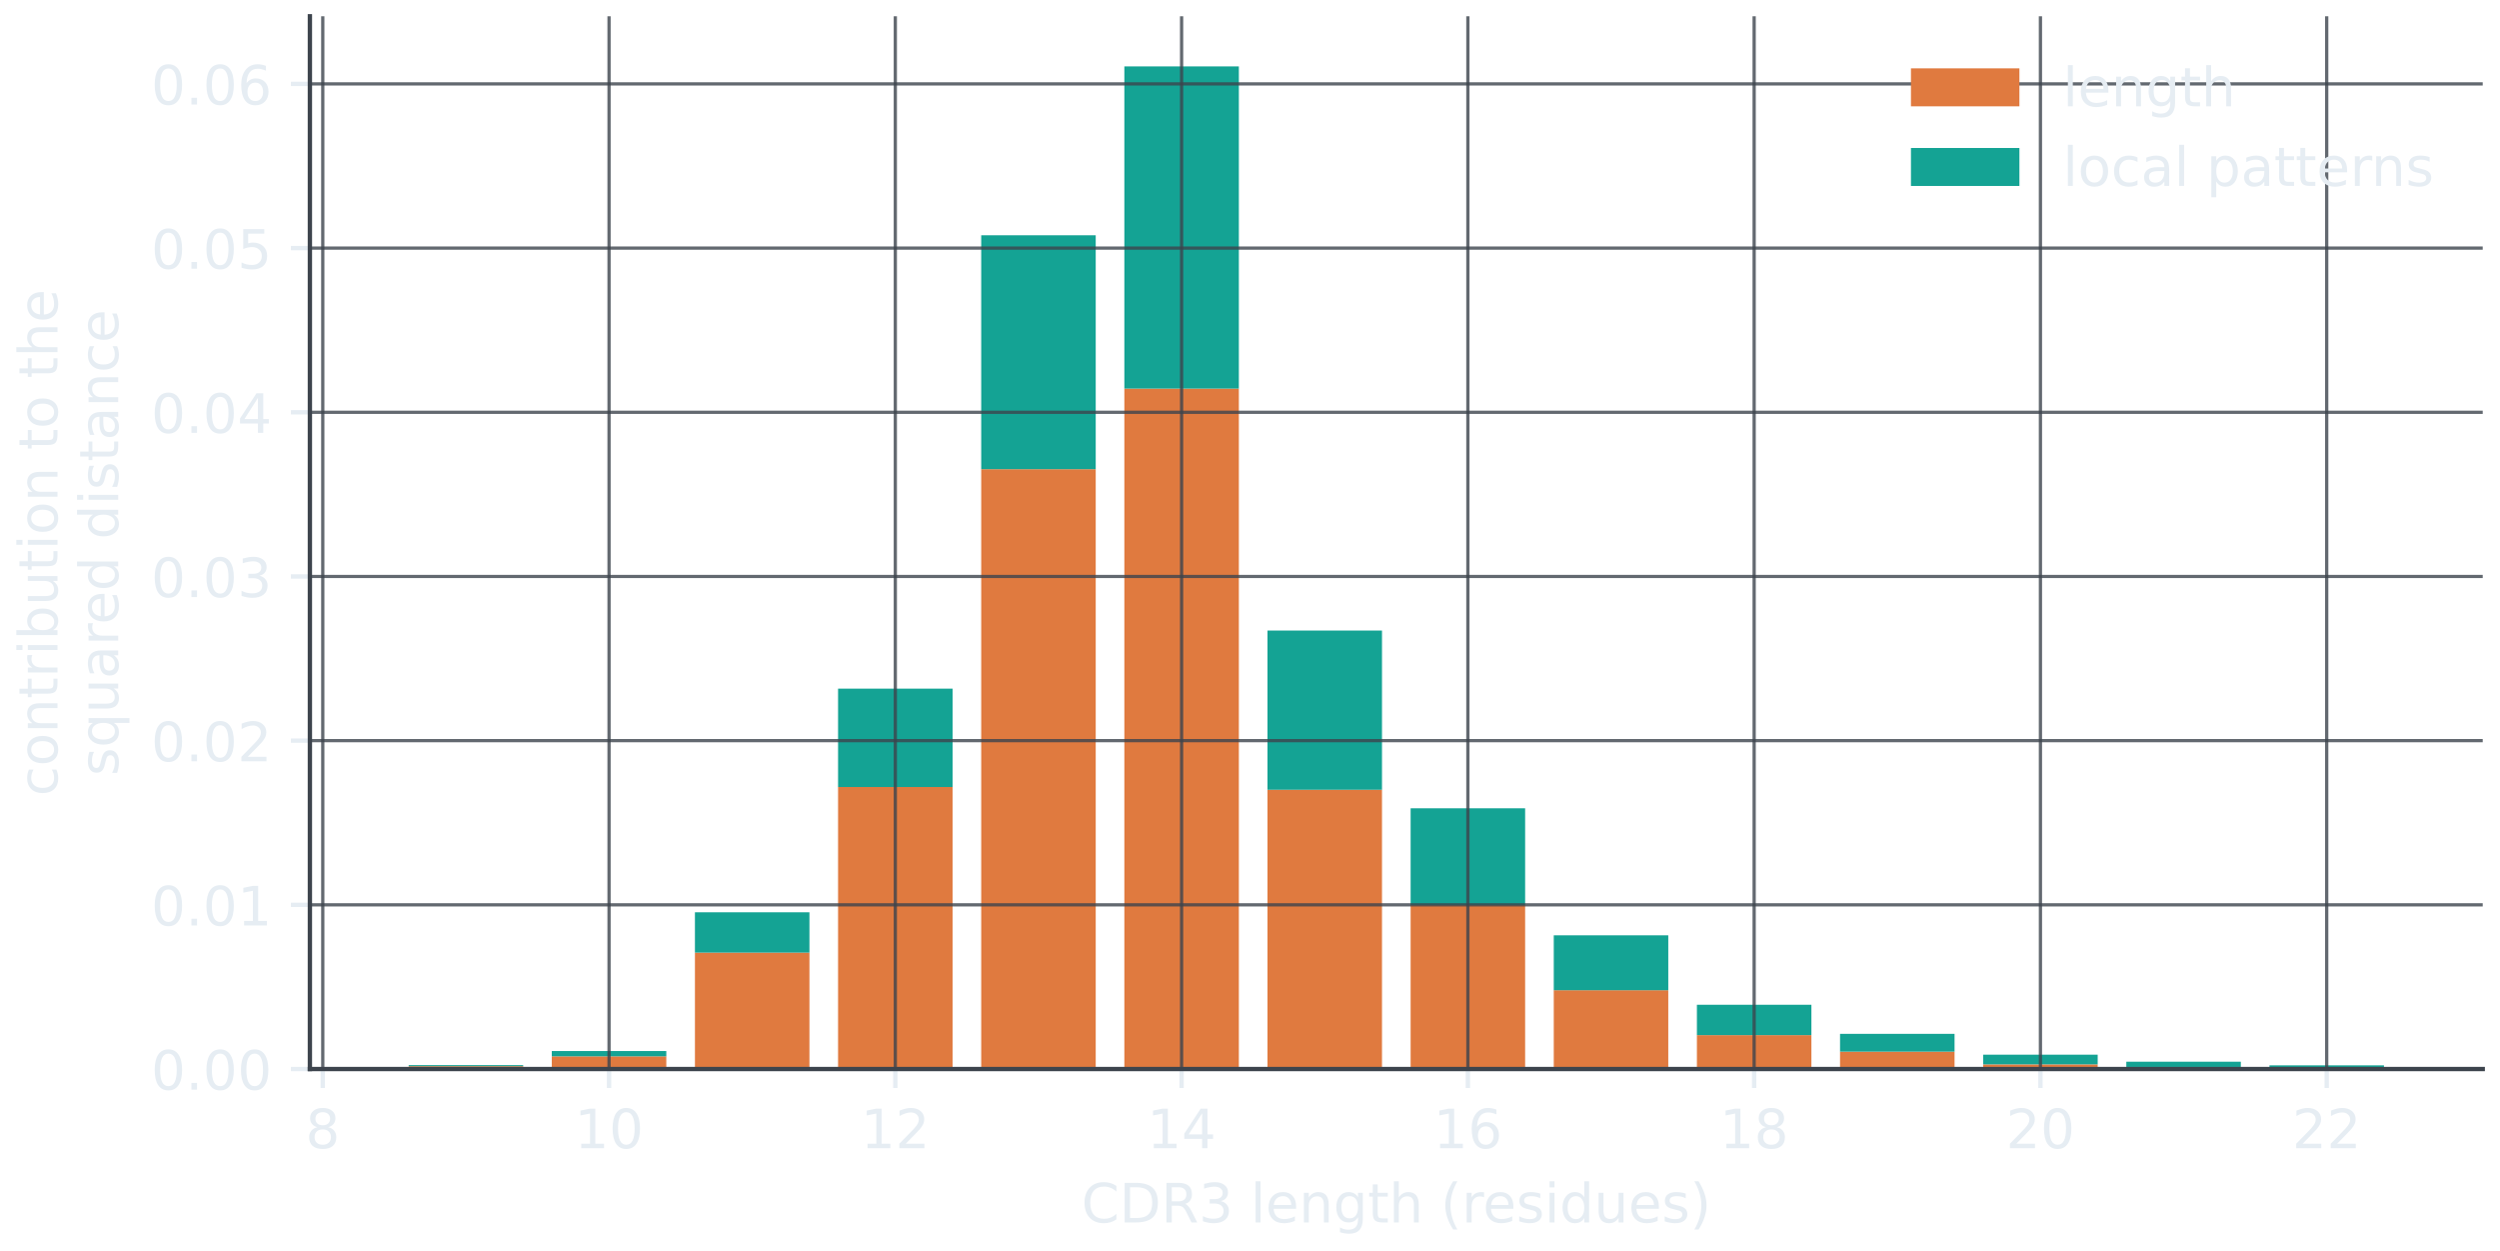
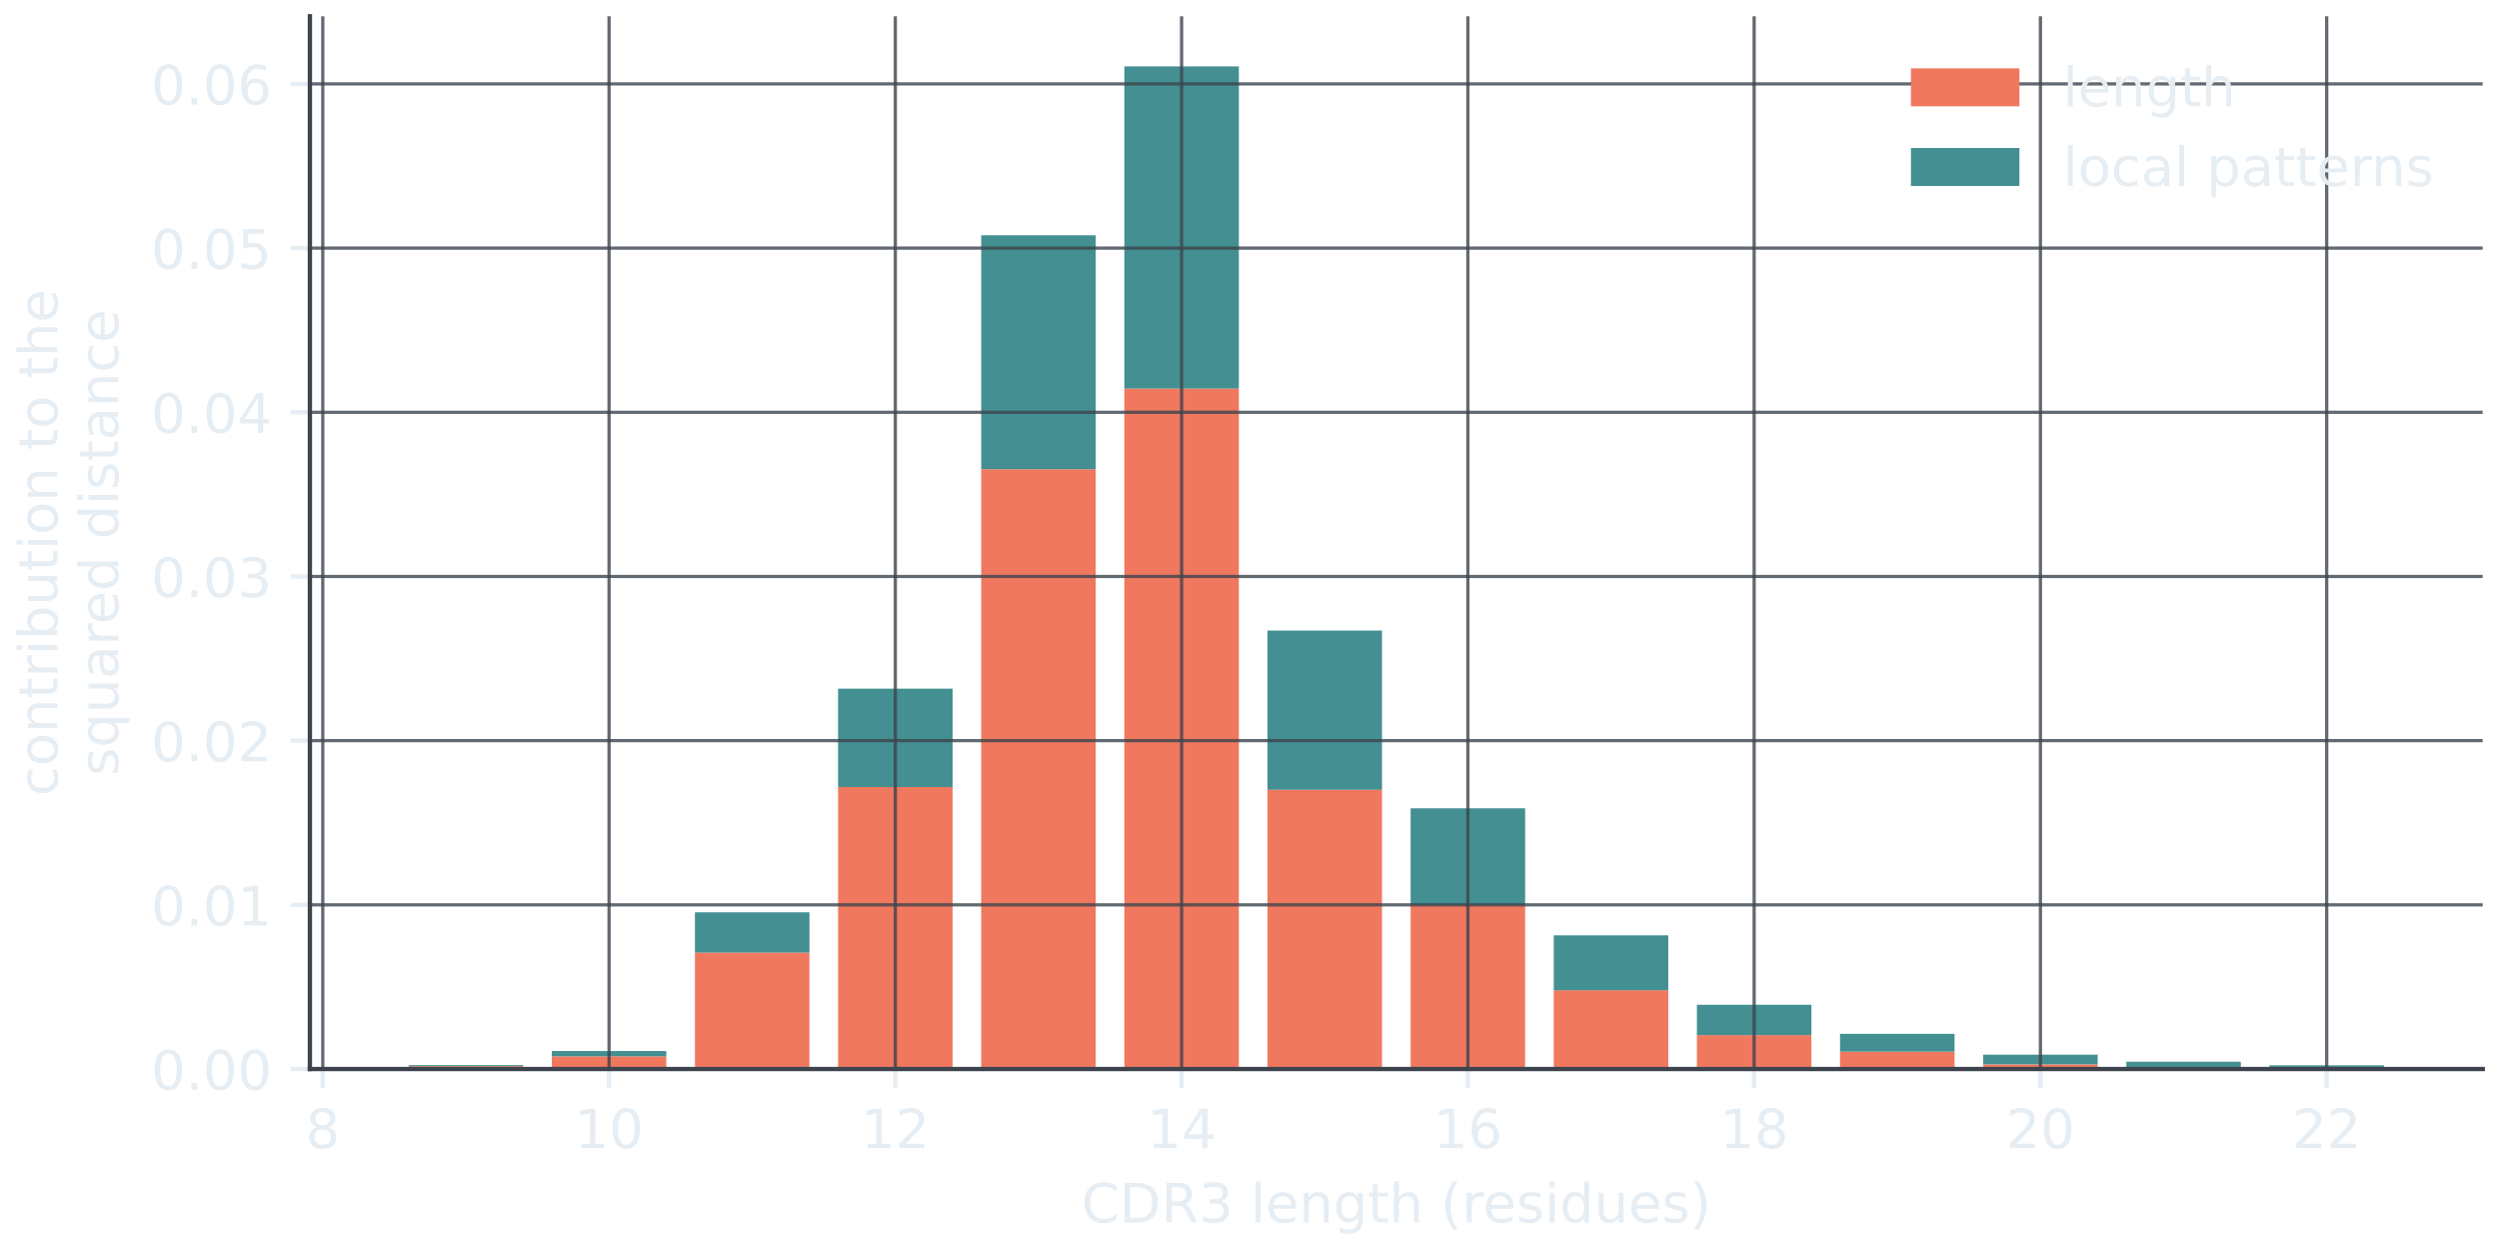
<svg xmlns="http://www.w3.org/2000/svg" xmlns:xlink="http://www.w3.org/1999/xlink" width="460.8pt" height="230.4pt" viewBox="0 0 460.8 230.4" version="1.1">
  <defs>
    <style type="text/css">*{stroke-linejoin: round; stroke-linecap: butt}</style>
  </defs>
  <g id="figure_1">
    <g id="patch_1">
      <path d="M 0 230.4  L 460.8 230.4  L 460.8 0  L 0 0  L 0 230.4  z " style="fill: none; opacity: 0" />
    </g>
    <g id="axes_1">
      <g id="patch_2">
        <path d="M 57.142 197.044  L 457.8 197.044  L 457.8 3  L 57.142 3  L 57.142 197.044  z " style="fill: none" />
      </g>
      <g id="patch_3">
-         <path d="M 75.354 197.044  L 96.469 197.044  L 96.469 196.521  L 75.354 196.521  z " clip-path="url(#p6d69439e1b)" style="fill: #e07a3f" />
+         <path d="M 75.354 197.044  L 96.469 197.044  L 96.469 196.521  L 75.354 196.521  z " clip-path="url(#p6d69439e1b)" style="fill: #ef785f" />
      </g>
      <g id="patch_4">
-         <path d="M 101.747 197.044  L 122.862 197.044  L 122.862 194.703  L 101.747 194.703  z " clip-path="url(#p6d69439e1b)" style="fill: #e07a3f" />
+         <path d="M 101.747 197.044  L 122.862 197.044  L 122.862 194.703  L 101.747 194.703  z " clip-path="url(#p6d69439e1b)" style="fill: #ef785f" />
      </g>
      <g id="patch_5">
-         <path d="M 128.141 197.044  L 149.256 197.044  L 149.256 175.585  L 128.141 175.585  z " clip-path="url(#p6d69439e1b)" style="fill: #e07a3f" />
+         <path d="M 128.141 197.044  L 149.256 197.044  L 149.256 175.585  L 128.141 175.585  z " clip-path="url(#p6d69439e1b)" style="fill: #ef785f" />
      </g>
      <g id="patch_6">
-         <path d="M 154.535 197.044  L 175.65 197.044  L 175.65 145.063  L 154.535 145.063  z " clip-path="url(#p6d69439e1b)" style="fill: #e07a3f" />
+         <path d="M 154.535 197.044  L 175.65 197.044  L 175.65 145.063  L 154.535 145.063  z " clip-path="url(#p6d69439e1b)" style="fill: #ef785f" />
      </g>
      <g id="patch_7">
-         <path d="M 180.929 197.044  L 202.044 197.044  L 202.044 86.477  L 180.929 86.477  z " clip-path="url(#p6d69439e1b)" style="fill: #e07a3f" />
+         <path d="M 180.929 197.044  L 202.044 197.044  L 202.044 86.477  L 180.929 86.477  z " clip-path="url(#p6d69439e1b)" style="fill: #ef785f" />
      </g>
      <g id="patch_8">
-         <path d="M 207.323 197.044  L 228.438 197.044  L 228.438 71.626  L 207.323 71.626  z " clip-path="url(#p6d69439e1b)" style="fill: #e07a3f" />
+         <path d="M 207.323 197.044  L 228.438 197.044  L 228.438 71.626  L 207.323 71.626  z " clip-path="url(#p6d69439e1b)" style="fill: #ef785f" />
      </g>
      <g id="patch_9">
-         <path d="M 233.716 197.044  L 254.831 197.044  L 254.831 145.566  L 233.716 145.566  z " clip-path="url(#p6d69439e1b)" style="fill: #e07a3f" />
+         <path d="M 233.716 197.044  L 254.831 197.044  L 254.831 145.566  L 233.716 145.566  z " clip-path="url(#p6d69439e1b)" style="fill: #ef785f" />
      </g>
      <g id="patch_10">
-         <path d="M 260.11 197.044  L 281.225 197.044  L 281.225 166.818  L 260.11 166.818  z " clip-path="url(#p6d69439e1b)" style="fill: #e07a3f" />
+         <path d="M 260.11 197.044  L 281.225 197.044  L 281.225 166.818  L 260.11 166.818  z " clip-path="url(#p6d69439e1b)" style="fill: #ef785f" />
      </g>
      <g id="patch_11">
-         <path d="M 286.504 197.044  L 307.619 197.044  L 307.619 182.518  L 286.504 182.518  z " clip-path="url(#p6d69439e1b)" style="fill: #e07a3f" />
+         <path d="M 286.504 197.044  L 307.619 197.044  L 307.619 182.518  L 286.504 182.518  z " clip-path="url(#p6d69439e1b)" style="fill: #ef785f" />
      </g>
      <g id="patch_12">
-         <path d="M 312.898 197.044  L 334.013 197.044  L 334.013 190.793  L 312.898 190.793  z " clip-path="url(#p6d69439e1b)" style="fill: #e07a3f" />
+         <path d="M 312.898 197.044  L 334.013 197.044  L 334.013 190.793  L 312.898 190.793  z " clip-path="url(#p6d69439e1b)" style="fill: #ef785f" />
      </g>
      <g id="patch_13">
-         <path d="M 339.292 197.044  L 360.407 197.044  L 360.407 193.84  L 339.292 193.84  z " clip-path="url(#p6d69439e1b)" style="fill: #e07a3f" />
+         <path d="M 339.292 197.044  L 360.407 197.044  L 360.407 193.84  L 339.292 193.84  z " clip-path="url(#p6d69439e1b)" style="fill: #ef785f" />
      </g>
      <g id="patch_14">
-         <path d="M 365.685 197.044  L 386.8 197.044  L 386.8 196.184  L 365.685 196.184  z " clip-path="url(#p6d69439e1b)" style="fill: #e07a3f" />
+         <path d="M 365.685 197.044  L 386.8 197.044  L 386.8 196.184  L 365.685 196.184  z " clip-path="url(#p6d69439e1b)" style="fill: #ef785f" />
      </g>
      <g id="patch_15">
-         <path d="M 392.079 197.044  L 413.194 197.044  L 413.194 196.666  L 392.079 196.666  z " clip-path="url(#p6d69439e1b)" style="fill: #e07a3f" />
+         <path d="M 392.079 197.044  L 413.194 197.044  L 413.194 196.666  L 392.079 196.666  z " clip-path="url(#p6d69439e1b)" style="fill: #ef785f" />
      </g>
      <g id="patch_16">
-         <path d="M 418.473 197.044  L 439.588 197.044  L 439.588 196.849  L 418.473 196.849  z " clip-path="url(#p6d69439e1b)" style="fill: #e07a3f" />
+         <path d="M 418.473 197.044  L 439.588 197.044  L 439.588 196.849  L 418.473 196.849  z " clip-path="url(#p6d69439e1b)" style="fill: #ef785f" />
      </g>
      <g id="patch_17">
-         <path d="M 75.354 196.521  L 96.469 196.521  L 96.469 196.324  L 75.354 196.324  z " clip-path="url(#p6d69439e1b)" style="fill: #14a394" />
+         <path d="M 75.354 196.521  L 96.469 196.521  L 96.469 196.324  L 75.354 196.324  z " clip-path="url(#p6d69439e1b)" style="fill: #438f91" />
      </g>
      <g id="patch_18">
-         <path d="M 101.747 194.703  L 122.862 194.703  L 122.862 193.727  L 101.747 193.727  z " clip-path="url(#p6d69439e1b)" style="fill: #14a394" />
+         <path d="M 101.747 194.703  L 122.862 194.703  L 122.862 193.727  L 101.747 193.727  z " clip-path="url(#p6d69439e1b)" style="fill: #438f91" />
      </g>
      <g id="patch_19">
-         <path d="M 128.141 175.585  L 149.256 175.585  L 149.256 168.152  L 128.141 168.152  z " clip-path="url(#p6d69439e1b)" style="fill: #14a394" />
+         <path d="M 128.141 175.585  L 149.256 175.585  L 149.256 168.152  L 128.141 168.152  z " clip-path="url(#p6d69439e1b)" style="fill: #438f91" />
      </g>
      <g id="patch_20">
-         <path d="M 154.535 145.063  L 175.65 145.063  L 175.65 126.93  L 154.535 126.93  z " clip-path="url(#p6d69439e1b)" style="fill: #14a394" />
+         <path d="M 154.535 145.063  L 175.65 145.063  L 175.65 126.93  L 154.535 126.93  z " clip-path="url(#p6d69439e1b)" style="fill: #438f91" />
      </g>
      <g id="patch_21">
-         <path d="M 180.929 86.477  L 202.044 86.477  L 202.044 43.366  L 180.929 43.366  z " clip-path="url(#p6d69439e1b)" style="fill: #14a394" />
+         <path d="M 180.929 86.477  L 202.044 86.477  L 202.044 43.366  L 180.929 43.366  z " clip-path="url(#p6d69439e1b)" style="fill: #438f91" />
      </g>
      <g id="patch_22">
-         <path d="M 207.323 71.626  L 228.438 71.626  L 228.438 12.24  L 207.323 12.24  z " clip-path="url(#p6d69439e1b)" style="fill: #14a394" />
+         <path d="M 207.323 71.626  L 228.438 71.626  L 228.438 12.24  L 207.323 12.24  z " clip-path="url(#p6d69439e1b)" style="fill: #438f91" />
      </g>
      <g id="patch_23">
-         <path d="M 233.716 145.566  L 254.831 145.566  L 254.831 116.222  L 233.716 116.222  z " clip-path="url(#p6d69439e1b)" style="fill: #14a394" />
+         <path d="M 233.716 145.566  L 254.831 145.566  L 254.831 116.222  L 233.716 116.222  z " clip-path="url(#p6d69439e1b)" style="fill: #438f91" />
      </g>
      <g id="patch_24">
-         <path d="M 260.11 166.818  L 281.225 166.818  L 281.225 148.984  L 260.11 148.984  z " clip-path="url(#p6d69439e1b)" style="fill: #14a394" />
+         <path d="M 260.11 166.818  L 281.225 166.818  L 281.225 148.984  L 260.11 148.984  z " clip-path="url(#p6d69439e1b)" style="fill: #438f91" />
      </g>
      <g id="patch_25">
-         <path d="M 286.504 182.518  L 307.619 182.518  L 307.619 172.397  L 286.504 172.397  z " clip-path="url(#p6d69439e1b)" style="fill: #14a394" />
+         <path d="M 286.504 182.518  L 307.619 182.518  L 307.619 172.397  L 286.504 172.397  z " clip-path="url(#p6d69439e1b)" style="fill: #438f91" />
      </g>
      <g id="patch_26">
-         <path d="M 312.898 190.793  L 334.013 190.793  L 334.013 185.197  L 312.898 185.197  z " clip-path="url(#p6d69439e1b)" style="fill: #14a394" />
+         <path d="M 312.898 190.793  L 334.013 190.793  L 334.013 185.197  L 312.898 185.197  z " clip-path="url(#p6d69439e1b)" style="fill: #438f91" />
      </g>
      <g id="patch_27">
-         <path d="M 339.292 193.84  L 360.407 193.84  L 360.407 190.559  L 339.292 190.559  z " clip-path="url(#p6d69439e1b)" style="fill: #14a394" />
+         <path d="M 339.292 193.84  L 360.407 193.84  L 360.407 190.559  L 339.292 190.559  z " clip-path="url(#p6d69439e1b)" style="fill: #438f91" />
      </g>
      <g id="patch_28">
-         <path d="M 365.685 196.184  L 386.8 196.184  L 386.8 194.399  L 365.685 194.399  z " clip-path="url(#p6d69439e1b)" style="fill: #14a394" />
+         <path d="M 365.685 196.184  L 386.8 196.184  L 386.8 194.399  L 365.685 194.399  z " clip-path="url(#p6d69439e1b)" style="fill: #438f91" />
      </g>
      <g id="patch_29">
-         <path d="M 392.079 196.666  L 413.194 196.666  L 413.194 195.695  L 392.079 195.695  z " clip-path="url(#p6d69439e1b)" style="fill: #14a394" />
+         <path d="M 392.079 196.666  L 413.194 196.666  L 413.194 195.695  L 392.079 195.695  z " clip-path="url(#p6d69439e1b)" style="fill: #438f91" />
      </g>
      <g id="patch_30">
-         <path d="M 418.473 196.849  L 439.588 196.849  L 439.588 196.365  L 418.473 196.365  z " clip-path="url(#p6d69439e1b)" style="fill: #14a394" />
+         <path d="M 418.473 196.849  L 439.588 196.849  L 439.588 196.365  L 418.473 196.365  z " clip-path="url(#p6d69439e1b)" style="fill: #438f91" />
      </g>
      <g id="matplotlib.axis_1">
        <g id="xtick_1">
          <g id="line2d_1">
            <path d="M 59.517 197.044  L 59.517 3  " clip-path="url(#p6d69439e1b)" style="fill: none; stroke: #3d444d; stroke-opacity: 0.8; stroke-width: 0.6; stroke-linecap: square" />
          </g>
          <g id="line2d_2">
            <defs>
              <path id="m35005625c3" d="M 0 0  L 0 3.5  " style="stroke: #e6edf3; stroke-width: 0.8" />
            </defs>
            <g>
              <use xlink:href="#m35005625c3" x="59.517" y="197.044" style="fill: #e6edf3; stroke: #e6edf3; stroke-width: 0.8" />
            </g>
          </g>
          <g id="text_1">
            <text style="font-size: 10px; font-family: 'DejaVu Sans', 'Bitstream Vera Sans', 'Computer Modern Sans Serif', 'Lucida Grande', 'Verdana', 'Geneva', 'Lucid', 'Arial', 'Helvetica', 'Avant Garde', sans-serif; text-anchor: middle; fill: #e6edf3" x="59.517" y="211.642" transform="rotate(-0 59.51725 211.6419)">8</text>
          </g>
        </g>
        <g id="xtick_2">
          <g id="line2d_3">
            <path d="M 112.305 197.044  L 112.305 3  " clip-path="url(#p6d69439e1b)" style="fill: none; stroke: #3d444d; stroke-opacity: 0.8; stroke-width: 0.6; stroke-linecap: square" />
          </g>
          <g id="line2d_4">
            <g>
              <use xlink:href="#m35005625c3" x="112.305" y="197.044" style="fill: #e6edf3; stroke: #e6edf3; stroke-width: 0.8" />
            </g>
          </g>
          <g id="text_2">
            <text style="font-size: 10px; font-family: 'DejaVu Sans', 'Bitstream Vera Sans', 'Computer Modern Sans Serif', 'Lucida Grande', 'Verdana', 'Geneva', 'Lucid', 'Arial', 'Helvetica', 'Avant Garde', sans-serif; text-anchor: middle; fill: #e6edf3" x="112.305" y="211.642" transform="rotate(-0 112.3049 211.6419)">10</text>
          </g>
        </g>
        <g id="xtick_3">
          <g id="line2d_5">
            <path d="M 165.092 197.044  L 165.092 3  " clip-path="url(#p6d69439e1b)" style="fill: none; stroke: #3d444d; stroke-opacity: 0.8; stroke-width: 0.6; stroke-linecap: square" />
          </g>
          <g id="line2d_6">
            <g>
              <use xlink:href="#m35005625c3" x="165.092" y="197.044" style="fill: #e6edf3; stroke: #e6edf3; stroke-width: 0.8" />
            </g>
          </g>
          <g id="text_3">
            <text style="font-size: 10px; font-family: 'DejaVu Sans', 'Bitstream Vera Sans', 'Computer Modern Sans Serif', 'Lucida Grande', 'Verdana', 'Geneva', 'Lucid', 'Arial', 'Helvetica', 'Avant Garde', sans-serif; text-anchor: middle; fill: #e6edf3" x="165.092" y="211.642" transform="rotate(-0 165.0925 211.6419)">12</text>
          </g>
        </g>
        <g id="xtick_4">
          <g id="line2d_7">
            <path d="M 217.88 197.044  L 217.88 3  " clip-path="url(#p6d69439e1b)" style="fill: none; stroke: #3d444d; stroke-opacity: 0.8; stroke-width: 0.6; stroke-linecap: square" />
          </g>
          <g id="line2d_8">
            <g>
              <use xlink:href="#m35005625c3" x="217.88" y="197.044" style="fill: #e6edf3; stroke: #e6edf3; stroke-width: 0.8" />
            </g>
          </g>
          <g id="text_4">
            <text style="font-size: 10px; font-family: 'DejaVu Sans', 'Bitstream Vera Sans', 'Computer Modern Sans Serif', 'Lucida Grande', 'Verdana', 'Geneva', 'Lucid', 'Arial', 'Helvetica', 'Avant Garde', sans-serif; text-anchor: middle; fill: #e6edf3" x="217.88" y="211.642" transform="rotate(-0 217.8801 211.6419)">14</text>
          </g>
        </g>
        <g id="xtick_5">
          <g id="line2d_9">
            <path d="M 270.668 197.044  L 270.668 3  " clip-path="url(#p6d69439e1b)" style="fill: none; stroke: #3d444d; stroke-opacity: 0.8; stroke-width: 0.6; stroke-linecap: square" />
          </g>
          <g id="line2d_10">
            <g>
              <use xlink:href="#m35005625c3" x="270.668" y="197.044" style="fill: #e6edf3; stroke: #e6edf3; stroke-width: 0.8" />
            </g>
          </g>
          <g id="text_5">
            <text style="font-size: 10px; font-family: 'DejaVu Sans', 'Bitstream Vera Sans', 'Computer Modern Sans Serif', 'Lucida Grande', 'Verdana', 'Geneva', 'Lucid', 'Arial', 'Helvetica', 'Avant Garde', sans-serif; text-anchor: middle; fill: #e6edf3" x="270.668" y="211.642" transform="rotate(-0 270.6677 211.6419)">16</text>
          </g>
        </g>
        <g id="xtick_6">
          <g id="line2d_11">
            <path d="M 323.455 197.044  L 323.455 3  " clip-path="url(#p6d69439e1b)" style="fill: none; stroke: #3d444d; stroke-opacity: 0.8; stroke-width: 0.6; stroke-linecap: square" />
          </g>
          <g id="line2d_12">
            <g>
              <use xlink:href="#m35005625c3" x="323.455" y="197.044" style="fill: #e6edf3; stroke: #e6edf3; stroke-width: 0.8" />
            </g>
          </g>
          <g id="text_6">
            <text style="font-size: 10px; font-family: 'DejaVu Sans', 'Bitstream Vera Sans', 'Computer Modern Sans Serif', 'Lucida Grande', 'Verdana', 'Geneva', 'Lucid', 'Arial', 'Helvetica', 'Avant Garde', sans-serif; text-anchor: middle; fill: #e6edf3" x="323.455" y="211.642" transform="rotate(-0 323.4553 211.6419)">18</text>
          </g>
        </g>
        <g id="xtick_7">
          <g id="line2d_13">
            <path d="M 376.243 197.044  L 376.243 3  " clip-path="url(#p6d69439e1b)" style="fill: none; stroke: #3d444d; stroke-opacity: 0.8; stroke-width: 0.6; stroke-linecap: square" />
          </g>
          <g id="line2d_14">
            <g>
              <use xlink:href="#m35005625c3" x="376.243" y="197.044" style="fill: #e6edf3; stroke: #e6edf3; stroke-width: 0.8" />
            </g>
          </g>
          <g id="text_7">
            <text style="font-size: 10px; font-family: 'DejaVu Sans', 'Bitstream Vera Sans', 'Computer Modern Sans Serif', 'Lucida Grande', 'Verdana', 'Geneva', 'Lucid', 'Arial', 'Helvetica', 'Avant Garde', sans-serif; text-anchor: middle; fill: #e6edf3" x="376.243" y="211.642" transform="rotate(-0 376.2429 211.6419)">20</text>
          </g>
        </g>
        <g id="xtick_8">
          <g id="line2d_15">
            <path d="M 429.031 197.044  L 429.031 3  " clip-path="url(#p6d69439e1b)" style="fill: none; stroke: #3d444d; stroke-opacity: 0.8; stroke-width: 0.6; stroke-linecap: square" />
          </g>
          <g id="line2d_16">
            <g>
              <use xlink:href="#m35005625c3" x="429.031" y="197.044" style="fill: #e6edf3; stroke: #e6edf3; stroke-width: 0.8" />
            </g>
          </g>
          <g id="text_8">
            <text style="font-size: 10px; font-family: 'DejaVu Sans', 'Bitstream Vera Sans', 'Computer Modern Sans Serif', 'Lucida Grande', 'Verdana', 'Geneva', 'Lucid', 'Arial', 'Helvetica', 'Avant Garde', sans-serif; text-anchor: middle; fill: #e6edf3" x="429.031" y="211.642" transform="rotate(-0 429.0305 211.6419)">22</text>
          </g>
        </g>
        <g id="text_9">
          <text style="font-size: 10px; font-family: 'DejaVu Sans', 'Bitstream Vera Sans', 'Computer Modern Sans Serif', 'Lucida Grande', 'Verdana', 'Geneva', 'Lucid', 'Arial', 'Helvetica', 'Avant Garde', sans-serif; text-anchor: middle; fill: #e6edf3" x="257.471" y="225.32" transform="rotate(-0 257.4708 225.3201)">CDR3 length (residues)</text>
        </g>
      </g>
      <g id="matplotlib.axis_2">
        <g id="ytick_1">
          <g id="line2d_17">
            <path d="M 57.142 197.044  L 457.8 197.044  " clip-path="url(#p6d69439e1b)" style="fill: none; stroke: #3d444d; stroke-opacity: 0.8; stroke-width: 0.6; stroke-linecap: square" />
          </g>
          <g id="line2d_18">
            <defs>
              <path id="m396aa5f46c" d="M 0 0  L -3.5 0  " style="stroke: #e6edf3; stroke-width: 0.8" />
            </defs>
            <g>
              <use xlink:href="#m396aa5f46c" x="57.142" y="197.044" style="fill: #e6edf3; stroke: #e6edf3; stroke-width: 0.8" />
            </g>
          </g>
          <g id="text_10">
            <text style="font-size: 10px; font-family: 'DejaVu Sans', 'Bitstream Vera Sans', 'Computer Modern Sans Serif', 'Lucida Grande', 'Verdana', 'Geneva', 'Lucid', 'Arial', 'Helvetica', 'Avant Garde', sans-serif; text-anchor: end; fill: #e6edf3" x="50.142" y="200.843" transform="rotate(-0 50.1418 200.8427)">0.00</text>
          </g>
        </g>
        <g id="ytick_2">
          <g id="line2d_19">
            <path d="M 57.142 166.781  L 457.8 166.781  " clip-path="url(#p6d69439e1b)" style="fill: none; stroke: #3d444d; stroke-opacity: 0.8; stroke-width: 0.6; stroke-linecap: square" />
          </g>
          <g id="line2d_20">
            <g>
              <use xlink:href="#m396aa5f46c" x="57.142" y="166.781" style="fill: #e6edf3; stroke: #e6edf3; stroke-width: 0.8" />
            </g>
          </g>
          <g id="text_11">
            <text style="font-size: 10px; font-family: 'DejaVu Sans', 'Bitstream Vera Sans', 'Computer Modern Sans Serif', 'Lucida Grande', 'Verdana', 'Geneva', 'Lucid', 'Arial', 'Helvetica', 'Avant Garde', sans-serif; text-anchor: end; fill: #e6edf3" x="50.142" y="170.58" transform="rotate(-0 50.1418 170.5799)">0.01</text>
          </g>
        </g>
        <g id="ytick_3">
          <g id="line2d_21">
            <path d="M 57.142 136.518  L 457.8 136.518  " clip-path="url(#p6d69439e1b)" style="fill: none; stroke: #3d444d; stroke-opacity: 0.8; stroke-width: 0.6; stroke-linecap: square" />
          </g>
          <g id="line2d_22">
            <g>
              <use xlink:href="#m396aa5f46c" x="57.142" y="136.518" style="fill: #e6edf3; stroke: #e6edf3; stroke-width: 0.8" />
            </g>
          </g>
          <g id="text_12">
            <text style="font-size: 10px; font-family: 'DejaVu Sans', 'Bitstream Vera Sans', 'Computer Modern Sans Serif', 'Lucida Grande', 'Verdana', 'Geneva', 'Lucid', 'Arial', 'Helvetica', 'Avant Garde', sans-serif; text-anchor: end; fill: #e6edf3" x="50.142" y="140.317" transform="rotate(-0 50.1418 140.3171)">0.02</text>
          </g>
        </g>
        <g id="ytick_4">
          <g id="line2d_23">
            <path d="M 57.142 106.255  L 457.8 106.255  " clip-path="url(#p6d69439e1b)" style="fill: none; stroke: #3d444d; stroke-opacity: 0.8; stroke-width: 0.6; stroke-linecap: square" />
          </g>
          <g id="line2d_24">
            <g>
              <use xlink:href="#m396aa5f46c" x="57.142" y="106.255" style="fill: #e6edf3; stroke: #e6edf3; stroke-width: 0.8" />
            </g>
          </g>
          <g id="text_13">
            <text style="font-size: 10px; font-family: 'DejaVu Sans', 'Bitstream Vera Sans', 'Computer Modern Sans Serif', 'Lucida Grande', 'Verdana', 'Geneva', 'Lucid', 'Arial', 'Helvetica', 'Avant Garde', sans-serif; text-anchor: end; fill: #e6edf3" x="50.142" y="110.054" transform="rotate(-0 50.1418 110.0542)">0.03</text>
          </g>
        </g>
        <g id="ytick_5">
          <g id="line2d_25">
            <path d="M 57.142 75.992  L 457.8 75.992  " clip-path="url(#p6d69439e1b)" style="fill: none; stroke: #3d444d; stroke-opacity: 0.8; stroke-width: 0.6; stroke-linecap: square" />
          </g>
          <g id="line2d_26">
            <g>
              <use xlink:href="#m396aa5f46c" x="57.142" y="75.992" style="fill: #e6edf3; stroke: #e6edf3; stroke-width: 0.8" />
            </g>
          </g>
          <g id="text_14">
            <text style="font-size: 10px; font-family: 'DejaVu Sans', 'Bitstream Vera Sans', 'Computer Modern Sans Serif', 'Lucida Grande', 'Verdana', 'Geneva', 'Lucid', 'Arial', 'Helvetica', 'Avant Garde', sans-serif; text-anchor: end; fill: #e6edf3" x="50.142" y="79.791" transform="rotate(-0 50.1418 79.7914)">0.04</text>
          </g>
        </g>
        <g id="ytick_6">
          <g id="line2d_27">
            <path d="M 57.142 45.729  L 457.8 45.729  " clip-path="url(#p6d69439e1b)" style="fill: none; stroke: #3d444d; stroke-opacity: 0.8; stroke-width: 0.6; stroke-linecap: square" />
          </g>
          <g id="line2d_28">
            <g>
              <use xlink:href="#m396aa5f46c" x="57.142" y="45.729" style="fill: #e6edf3; stroke: #e6edf3; stroke-width: 0.8" />
            </g>
          </g>
          <g id="text_15">
            <text style="font-size: 10px; font-family: 'DejaVu Sans', 'Bitstream Vera Sans', 'Computer Modern Sans Serif', 'Lucida Grande', 'Verdana', 'Geneva', 'Lucid', 'Arial', 'Helvetica', 'Avant Garde', sans-serif; text-anchor: end; fill: #e6edf3" x="50.142" y="49.529" transform="rotate(-0 50.1418 49.52857)">0.05</text>
          </g>
        </g>
        <g id="ytick_7">
          <g id="line2d_29">
            <path d="M 57.142 15.467  L 457.8 15.467  " clip-path="url(#p6d69439e1b)" style="fill: none; stroke: #3d444d; stroke-opacity: 0.8; stroke-width: 0.6; stroke-linecap: square" />
          </g>
          <g id="line2d_30">
            <g>
              <use xlink:href="#m396aa5f46c" x="57.142" y="15.467" style="fill: #e6edf3; stroke: #e6edf3; stroke-width: 0.8" />
            </g>
          </g>
          <g id="text_16">
            <text style="font-size: 10px; font-family: 'DejaVu Sans', 'Bitstream Vera Sans', 'Computer Modern Sans Serif', 'Lucida Grande', 'Verdana', 'Geneva', 'Lucid', 'Arial', 'Helvetica', 'Avant Garde', sans-serif; text-anchor: end; fill: #e6edf3" x="50.142" y="19.266" transform="rotate(-0 50.1418 19.26574)">0.06</text>
          </g>
        </g>
        <g id="text_17">
          <text style="font-size: 10px; font-family: 'DejaVu Sans', 'Bitstream Vera Sans', 'Computer Modern Sans Serif', 'Lucida Grande', 'Verdana', 'Geneva', 'Lucid', 'Arial', 'Helvetica', 'Avant Garde', sans-serif; fill: #e6edf3" transform="translate(10.59868 146.7273) rotate(-90)">contribution to the</text>
          <text style="font-size: 10px; font-family: 'DejaVu Sans', 'Bitstream Vera Sans', 'Computer Modern Sans Serif', 'Lucida Grande', 'Verdana', 'Geneva', 'Lucid', 'Arial', 'Helvetica', 'Avant Garde', sans-serif; fill: #e6edf3" transform="translate(21.79649 143.0031) rotate(-90)">squared distance</text>
        </g>
      </g>
      <g id="patch_31">
        <path d="M 57.142 197.044  L 57.142 3  " style="fill: none; stroke: #3d444d; stroke-width: 0.8; stroke-linejoin: miter; stroke-linecap: square" />
      </g>
      <g id="patch_32">
        <path d="M 57.142 197.044  L 457.8 197.044  " style="fill: none; stroke: #3d444d; stroke-width: 0.8; stroke-linejoin: miter; stroke-linecap: square" />
      </g>
      <g id="legend_1">
        <g id="patch_33">
-           <path d="M 352.367 19.599  L 372.367 19.599  L 372.367 12.599  L 352.367 12.599  z " style="fill: #e07a3f" />
+           <path d="M 352.367 19.599  L 372.367 19.599  L 372.367 12.599  L 352.367 12.599  z " style="fill: #ef785f" />
        </g>
        <g id="text_18">
          <text style="font-size: 10px; font-family: 'DejaVu Sans', 'Bitstream Vera Sans', 'Computer Modern Sans Serif', 'Lucida Grande', 'Verdana', 'Geneva', 'Lucid', 'Arial', 'Helvetica', 'Avant Garde', sans-serif; text-anchor: start; fill: #e6edf3" x="380.367" y="19.599" transform="rotate(-0 380.3669 19.59868)">length</text>
        </g>
        <g id="patch_34">
-           <path d="M 352.367 34.277  L 372.367 34.277  L 372.367 27.277  L 352.367 27.277  z " style="fill: #14a394" />
+           <path d="M 352.367 34.277  L 372.367 34.277  L 372.367 27.277  L 352.367 27.277  z " style="fill: #438f91" />
        </g>
        <g id="text_19">
          <text style="font-size: 10px; font-family: 'DejaVu Sans', 'Bitstream Vera Sans', 'Computer Modern Sans Serif', 'Lucida Grande', 'Verdana', 'Geneva', 'Lucid', 'Arial', 'Helvetica', 'Avant Garde', sans-serif; text-anchor: start; fill: #e6edf3" x="380.367" y="34.277" transform="rotate(-0 380.3669 34.2768)">local patterns</text>
        </g>
      </g>
    </g>
  </g>
  <defs>
    <clipPath id="p6d69439e1b">
      <rect x="57.142" y="3" width="400.658" height="194.043" />
    </clipPath>
  </defs>
</svg>
